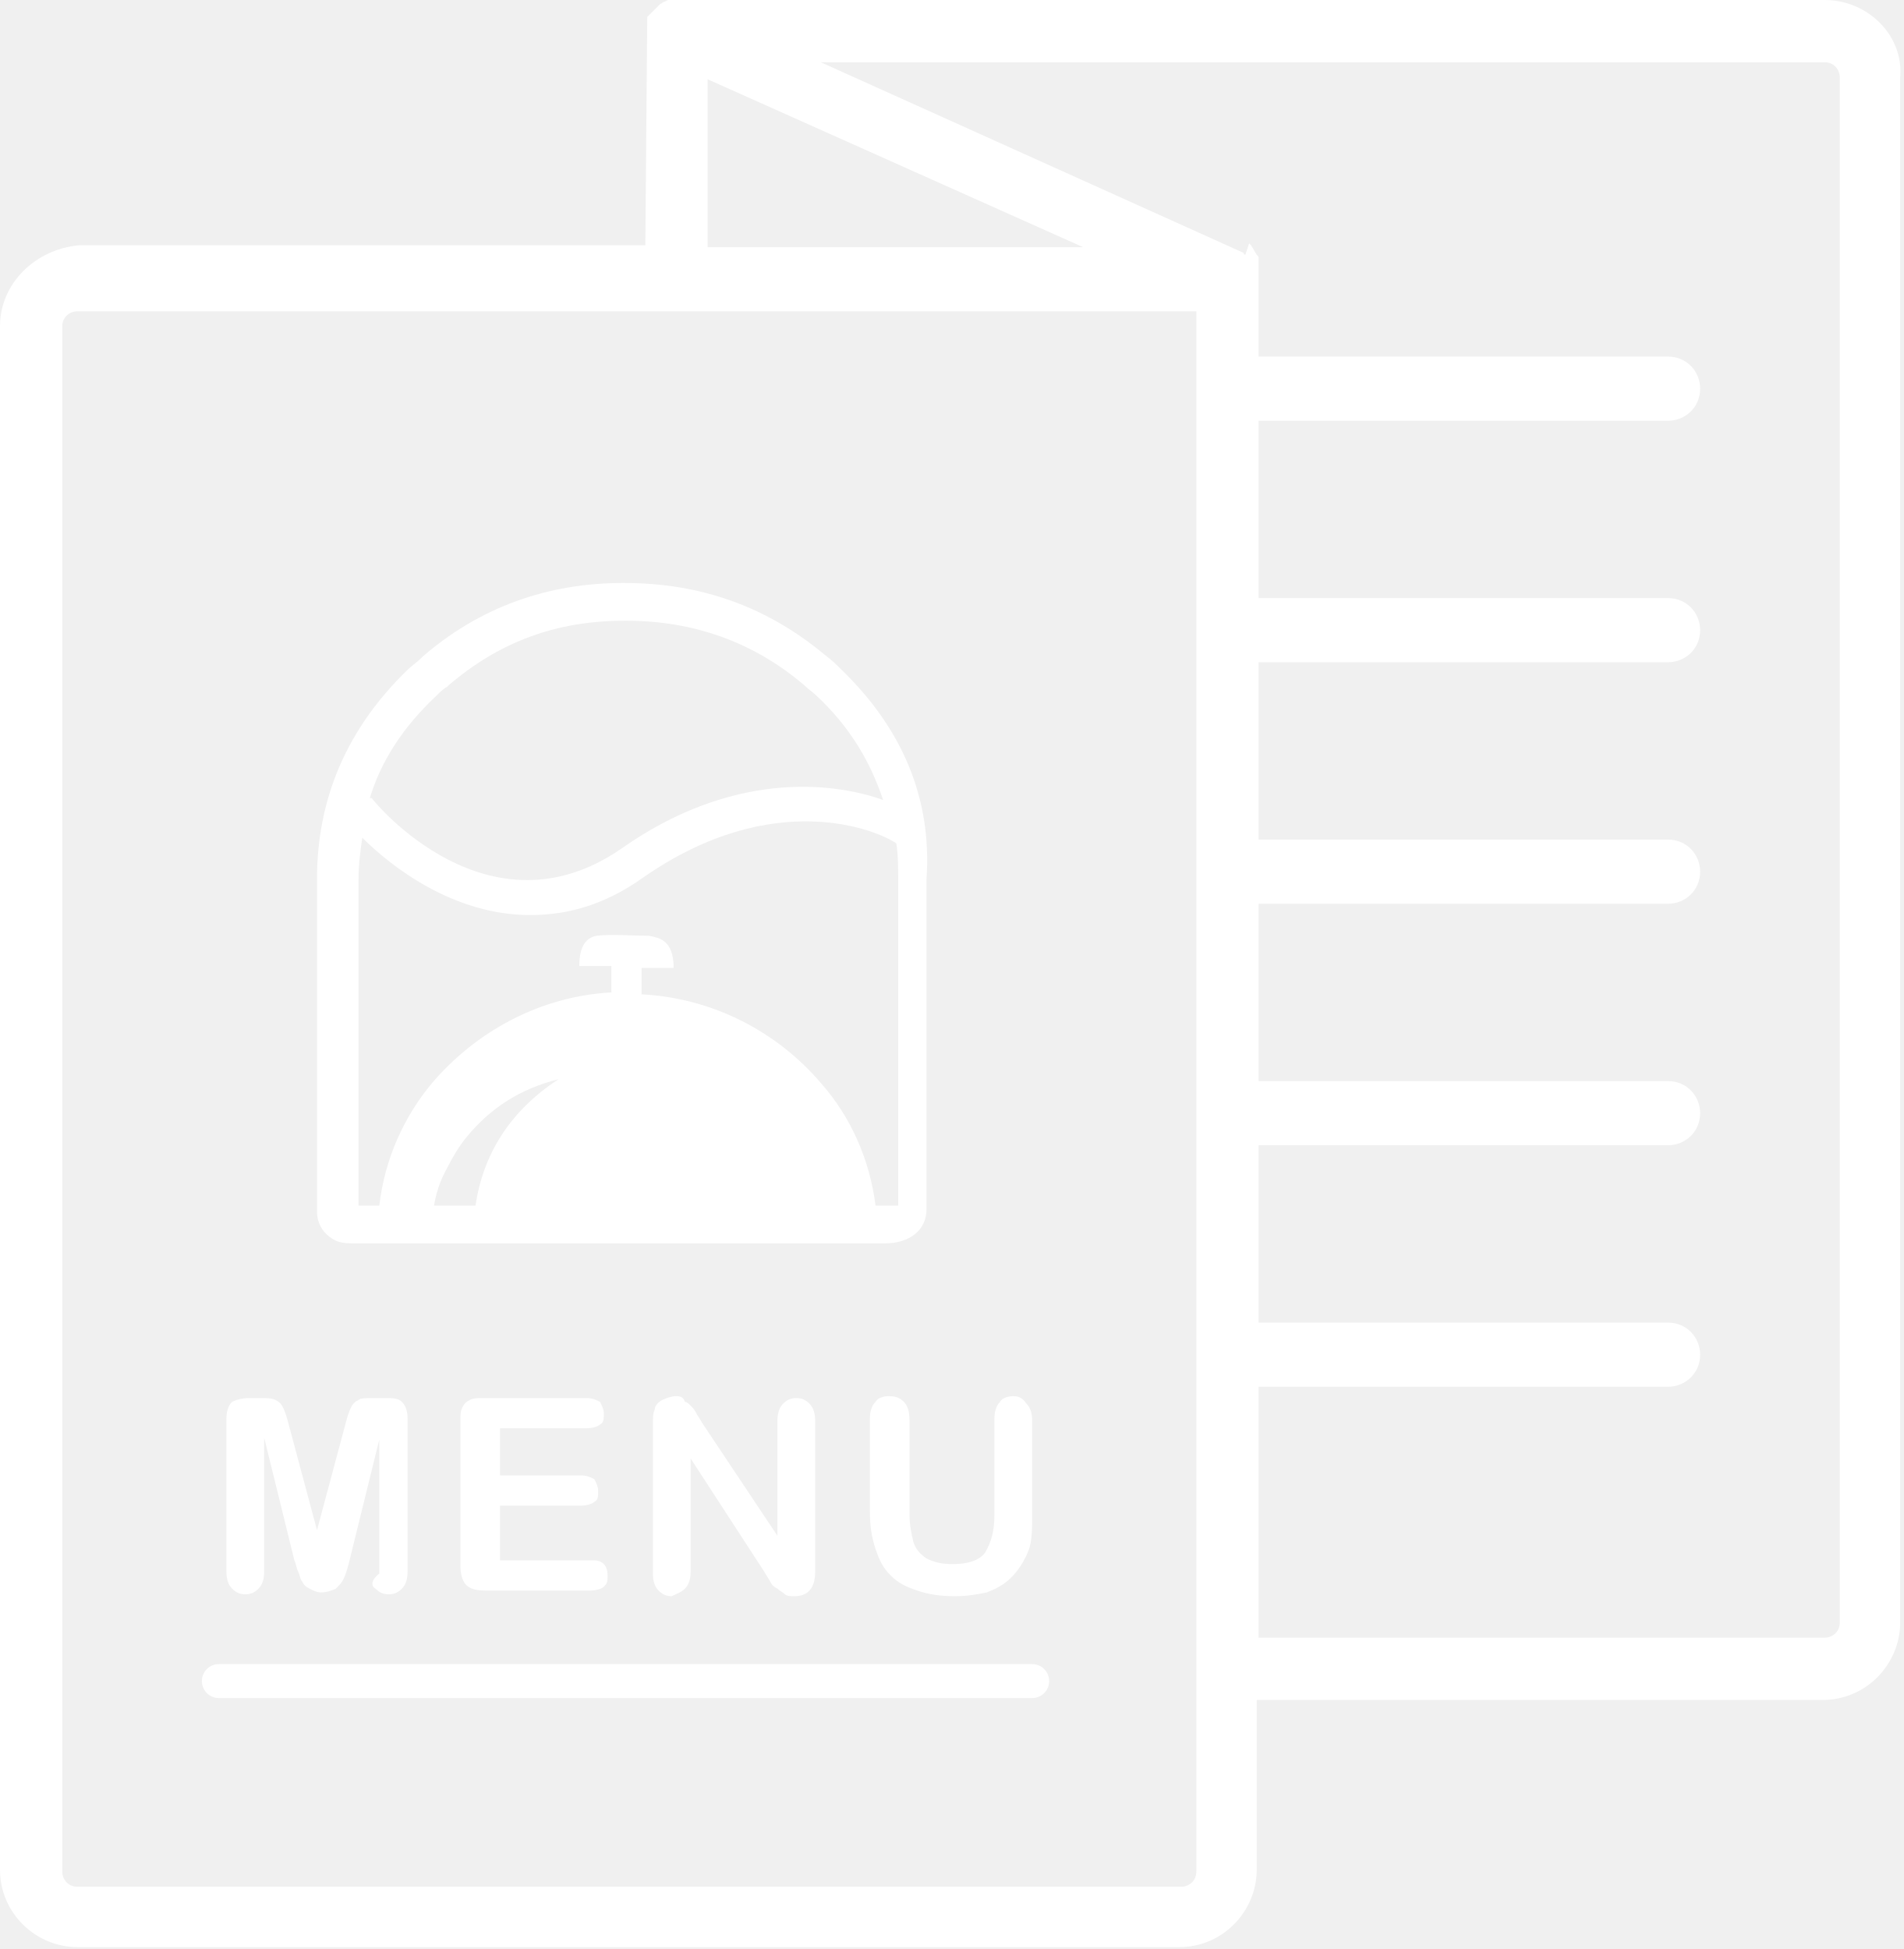
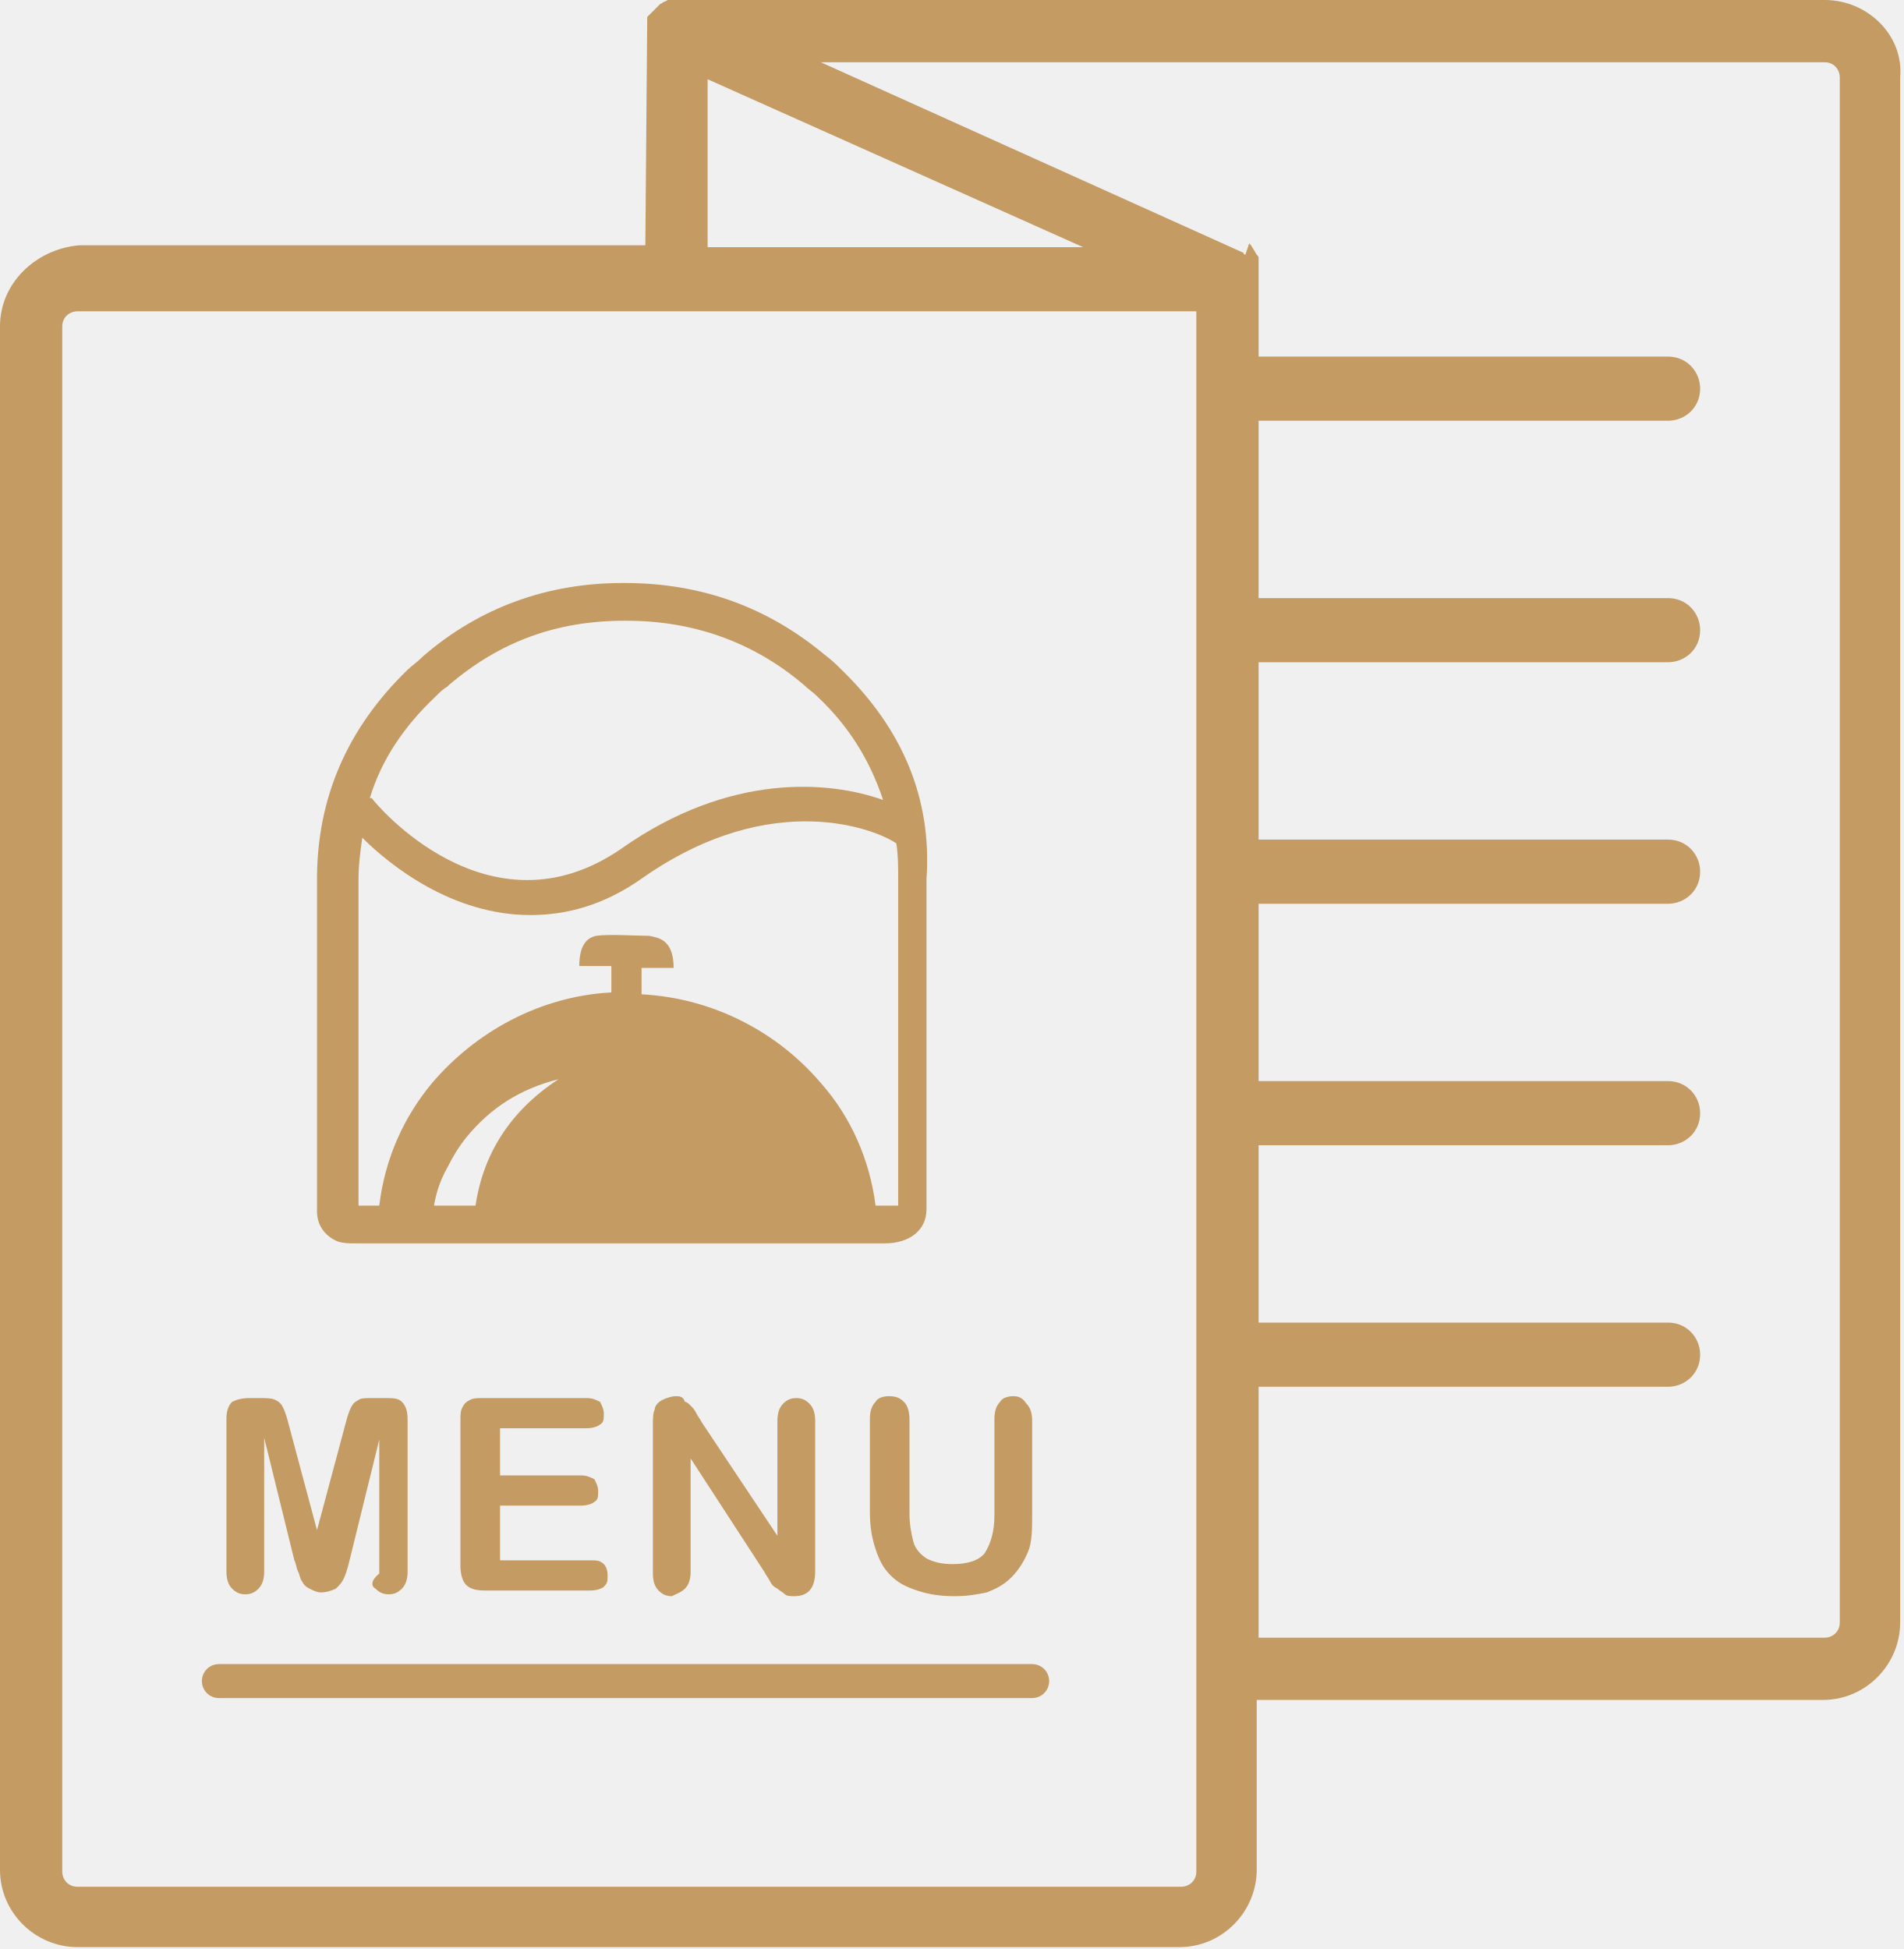
- <svg xmlns="http://www.w3.org/2000/svg" _ngcontent-awi-c145="" version="1.0" height="100%" width="100%" viewBox="0 0 100.9 103.3" preserveAspectRatio="xMidYMid meet" class="svgDynamic" fill="#ffffff">
+ <svg xmlns="http://www.w3.org/2000/svg" _ngcontent-awi-c145="" version="1.0" height="100%" width="100%" viewBox="0 0 100.9 103.3" preserveAspectRatio="xMidYMid meet" class="svgDynamic" fill="#c49b63">
  <path _ngcontent-awi-c145="" d="M96.7,0H35.8l-0.3,0c0,0-0.1,0-0.1,0l-0.2,0.1c-0.1,0-0.1,0.1-0.2,0.1l-0.1,0.1c0,0-0.1,0.1-0.1,0.1 l-0.1,0.1c0,0-0.1,0.1-0.1,0.1l-0.1,0.1c0,0-0.1,0.1-0.1,0.1c0,0-0.1,0.1-0.1,0.1l0,0.1l-0.1,12h-30C1.9,13.2,0,15,0,17.3v81.8 c0,2.3,1.9,4.1,4.1,4.1h58.4c2.3,0,4.1-1.9,4.1-4.1v-9h30c2.3,0,4.1-1.9,4.1-4.1V4.1C100.9,1.9,99,0,96.7,0z M66.7,73.5h21.7 c0.9,0,1.7-0.7,1.7-1.7c0-0.9-0.7-1.7-1.7-1.7H66.7v-9.4h21.7c0.9,0,1.7-0.7,1.7-1.7c0-0.9-0.7-1.7-1.7-1.7H66.7v-9.4h21.7 c0.9,0,1.7-0.7,1.7-1.7c0-0.9-0.7-1.7-1.7-1.7H66.7v-9.4h21.7c0.9,0,1.7-0.7,1.7-1.7c0-0.9-0.7-1.7-1.7-1.7H66.7v-9.4h21.7 c0.9,0,1.7-0.7,1.7-1.7c0-0.9-0.7-1.7-1.7-1.7H66.7v-4.7l0-0.1c0-0.1,0-0.1,0-0.2l0-0.2c0-0.1,0-0.1-0.1-0.2l-0.3-0.5 c0,0-0.1-0.1-0.1-0.1L66,13.5c-0.1,0-0.1-0.1-0.1-0.1L43.5,3.3h53.2c0.5,0,0.8,0.4,0.8,0.8V86c0,0.5-0.4,0.8-0.8,0.8h-30V73.5z M37.5,13.2V4.2l19.9,8.9H37.5z M3.3,17.3c0-0.5,0.4-0.8,0.8-0.8h59.3v82.7c0,0.5-0.4,0.8-0.8,0.8H4.1c-0.5,0-0.8-0.4-0.8-0.8V17.3 z" />
  <path _ngcontent-awi-c145="" d="M19.9,84.2c0.2,0.2,0.4,0.3,0.7,0.3c0.3,0,0.5-0.1,0.7-0.3c0.2-0.2,0.3-0.5,0.3-0.9v-8.1 c0-0.4-0.1-0.7-0.3-0.9c-0.2-0.2-0.5-0.2-0.9-0.2h-0.6c-0.4,0-0.7,0-0.8,0.1c-0.2,0.1-0.3,0.2-0.4,0.4c-0.1,0.2-0.2,0.5-0.3,0.9 l-1.5,5.6l-1.5-5.6c-0.1-0.4-0.2-0.7-0.3-0.9c-0.1-0.2-0.2-0.3-0.4-0.4c-0.2-0.1-0.5-0.1-0.8-0.1h-0.6c-0.4,0-0.7,0.1-0.9,0.2 c-0.2,0.2-0.3,0.5-0.3,0.9v8.1c0,0.4,0.1,0.7,0.3,0.9c0.2,0.2,0.4,0.3,0.7,0.3c0.3,0,0.5-0.1,0.7-0.3c0.2-0.2,0.3-0.5,0.3-0.9 v-7.1l1.6,6.5c0.1,0.2,0.1,0.4,0.2,0.6c0.1,0.2,0.1,0.4,0.2,0.5c0.1,0.2,0.2,0.3,0.4,0.4c0.2,0.1,0.4,0.2,0.6,0.2 c0.3,0,0.6-0.1,0.8-0.2c0.2-0.2,0.3-0.3,0.4-0.5c0.1-0.2,0.2-0.5,0.3-0.9l1.6-6.5v7.1C19.6,83.8,19.7,84.1,19.9,84.2z" />
  <path _ngcontent-awi-c145="" d="M31.1,75.7c0.3,0,0.6-0.1,0.7-0.2c0.2-0.1,0.2-0.3,0.2-0.6c0-0.2-0.1-0.4-0.2-0.6 c-0.2-0.1-0.4-0.2-0.7-0.2h-5.5c-0.3,0-0.5,0-0.7,0.1c-0.2,0.1-0.3,0.2-0.4,0.4c-0.1,0.2-0.1,0.4-0.1,0.7v7.7c0,0.4,0.1,0.8,0.3,1 c0.2,0.2,0.5,0.3,1,0.3h5.6c0.3,0,0.6-0.1,0.7-0.2c0.2-0.2,0.2-0.3,0.2-0.6c0-0.3-0.1-0.5-0.2-0.6c-0.2-0.2-0.4-0.2-0.7-0.2h-4.8 v-2.9h4.3c0.3,0,0.6-0.1,0.7-0.2c0.2-0.1,0.2-0.3,0.2-0.6c0-0.2-0.1-0.4-0.2-0.6c-0.2-0.1-0.4-0.2-0.7-0.2h-4.3v-2.5H31.1z" />
  <path _ngcontent-awi-c145="" d="M36.3,84.2c0.2-0.2,0.3-0.5,0.3-0.9v-6l3.9,6c0.1,0.2,0.2,0.3,0.3,0.5c0.1,0.2,0.2,0.3,0.4,0.4 c0.1,0.1,0.3,0.2,0.4,0.3c0.1,0.1,0.3,0.1,0.5,0.1c0.7,0,1.1-0.4,1.1-1.3v-8c0-0.4-0.1-0.7-0.3-0.9c-0.2-0.2-0.4-0.3-0.7-0.3 c-0.3,0-0.5,0.1-0.7,0.3c-0.2,0.2-0.3,0.5-0.3,0.9v6.1l-4-6c-0.1-0.2-0.2-0.3-0.3-0.5c-0.1-0.2-0.2-0.3-0.3-0.4 c-0.1-0.1-0.2-0.2-0.3-0.2C36.2,74,36,74,35.8,74c-0.2,0-0.5,0.1-0.7,0.2c-0.2,0.1-0.4,0.3-0.4,0.5c-0.1,0.2-0.1,0.5-0.1,0.8v7.9 c0,0.4,0.1,0.7,0.3,0.9c0.2,0.2,0.4,0.3,0.7,0.3C35.8,84.5,36.1,84.4,36.3,84.2z" />
  <path _ngcontent-awi-c145="" d="M47.9,74.3c-0.2-0.2-0.4-0.3-0.8-0.3c-0.3,0-0.6,0.1-0.7,0.3c-0.2,0.2-0.3,0.5-0.3,0.9v4.9 c0,0.8,0.1,1.4,0.3,2c0.2,0.6,0.4,1,0.8,1.4c0.4,0.4,0.8,0.6,1.4,0.8c0.6,0.2,1.2,0.3,2,0.3c0.7,0,1.2-0.1,1.7-0.2 c0.5-0.2,0.9-0.4,1.3-0.8c0.4-0.4,0.7-0.9,0.9-1.4c0.2-0.5,0.2-1.2,0.2-2v-4.9c0-0.4-0.1-0.7-0.3-0.9C54.2,74.1,54,74,53.7,74 c-0.3,0-0.6,0.1-0.7,0.3c-0.2,0.2-0.3,0.5-0.3,0.9v5.1c0,0.9-0.2,1.5-0.5,2c-0.3,0.4-0.9,0.6-1.7,0.6c-0.6,0-1-0.1-1.4-0.3 c-0.3-0.2-0.6-0.5-0.7-0.9c-0.1-0.4-0.2-0.9-0.2-1.4v-5C48.2,74.8,48.1,74.5,47.9,74.3z" />
  <path _ngcontent-awi-c145="" d="M54.7,88.2H11.6c-0.5,0-0.9,0.4-0.9,0.9s0.4,0.9,0.9,0.9h43.1c0.5,0,0.9-0.4,0.9-0.9S55.2,88.2,54.7,88.2 z" />
  <path _ngcontent-awi-c145="" d="M44.6,35.5L44.6,35.5c-0.3-0.3-0.5-0.5-0.9-0.8c-3-2.5-6.5-3.8-10.6-3.8h-0.1c-4,0-7.6,1.3-10.6,3.9 l-0.1,0.1c-0.2,0.2-0.5,0.4-0.7,0.6c-3.2,3.1-4.8,6.8-4.8,11.1v15.7c0,0.1,0,1.4,0,1.9c0,0.9,0.6,1.4,1.1,1.6 c0.3,0.1,0.6,0.1,0.9,0.1h28.1c1.3,0,2.2-0.7,2.2-1.8V46.6C49.4,42.3,47.8,38.6,44.6,35.5z M23.1,36.9c0.2-0.2,0.4-0.4,0.6-0.5 l0.1-0.1c2.7-2.3,5.7-3.4,9.3-3.4h0.1c3.5,0,6.7,1.1,9.4,3.4c0.2,0.2,0.5,0.4,0.7,0.6c1.7,1.6,2.8,3.4,3.5,5.5 c-2.8-1-8.1-1.5-13.9,2.6c-7,4.8-13-2.4-13.2-2.7l-0.1,0C20.2,40.3,21.4,38.5,23.1,36.9z M25.2,63.9H23c0.1-0.6,0.3-1.3,0.7-2 c0.3-0.6,0.6-1.1,1-1.6c1.3-1.6,2.9-2.6,4.9-3.1C27,58.9,25.6,61.2,25.2,63.9z M47.5,63.9c-0.1,0-0.2,0-0.3,0h-0.8 c-0.3-2.4-1.3-4.7-2.9-6.5c-2.3-2.7-5.7-4.5-9.5-4.7v-1.4h1.7c0-1.5-0.8-1.6-1.3-1.7c-0.7,0-2.1-0.1-2.8,0 c-0.5,0.1-0.9,0.5-0.9,1.6h1.7c0,0,0,0.9,0,1.4h0c0,0,0,0,0,0c-3.8,0.2-7.2,2.1-9.5,4.8c-1.5,1.8-2.5,4-2.8,6.5h-1c0,0-0.1,0-0.1,0 c0-0.5,0-1.6,0-1.7V46.6c0-0.8,0.1-1.5,0.2-2.2c1.5,1.5,4.8,4.1,8.9,4.1c1.9,0,3.9-0.5,6-2c6.9-4.8,12.4-2.5,13.4-1.8 c0.1,0.6,0.1,1.3,0.1,1.9V63.9z" />
</svg>
